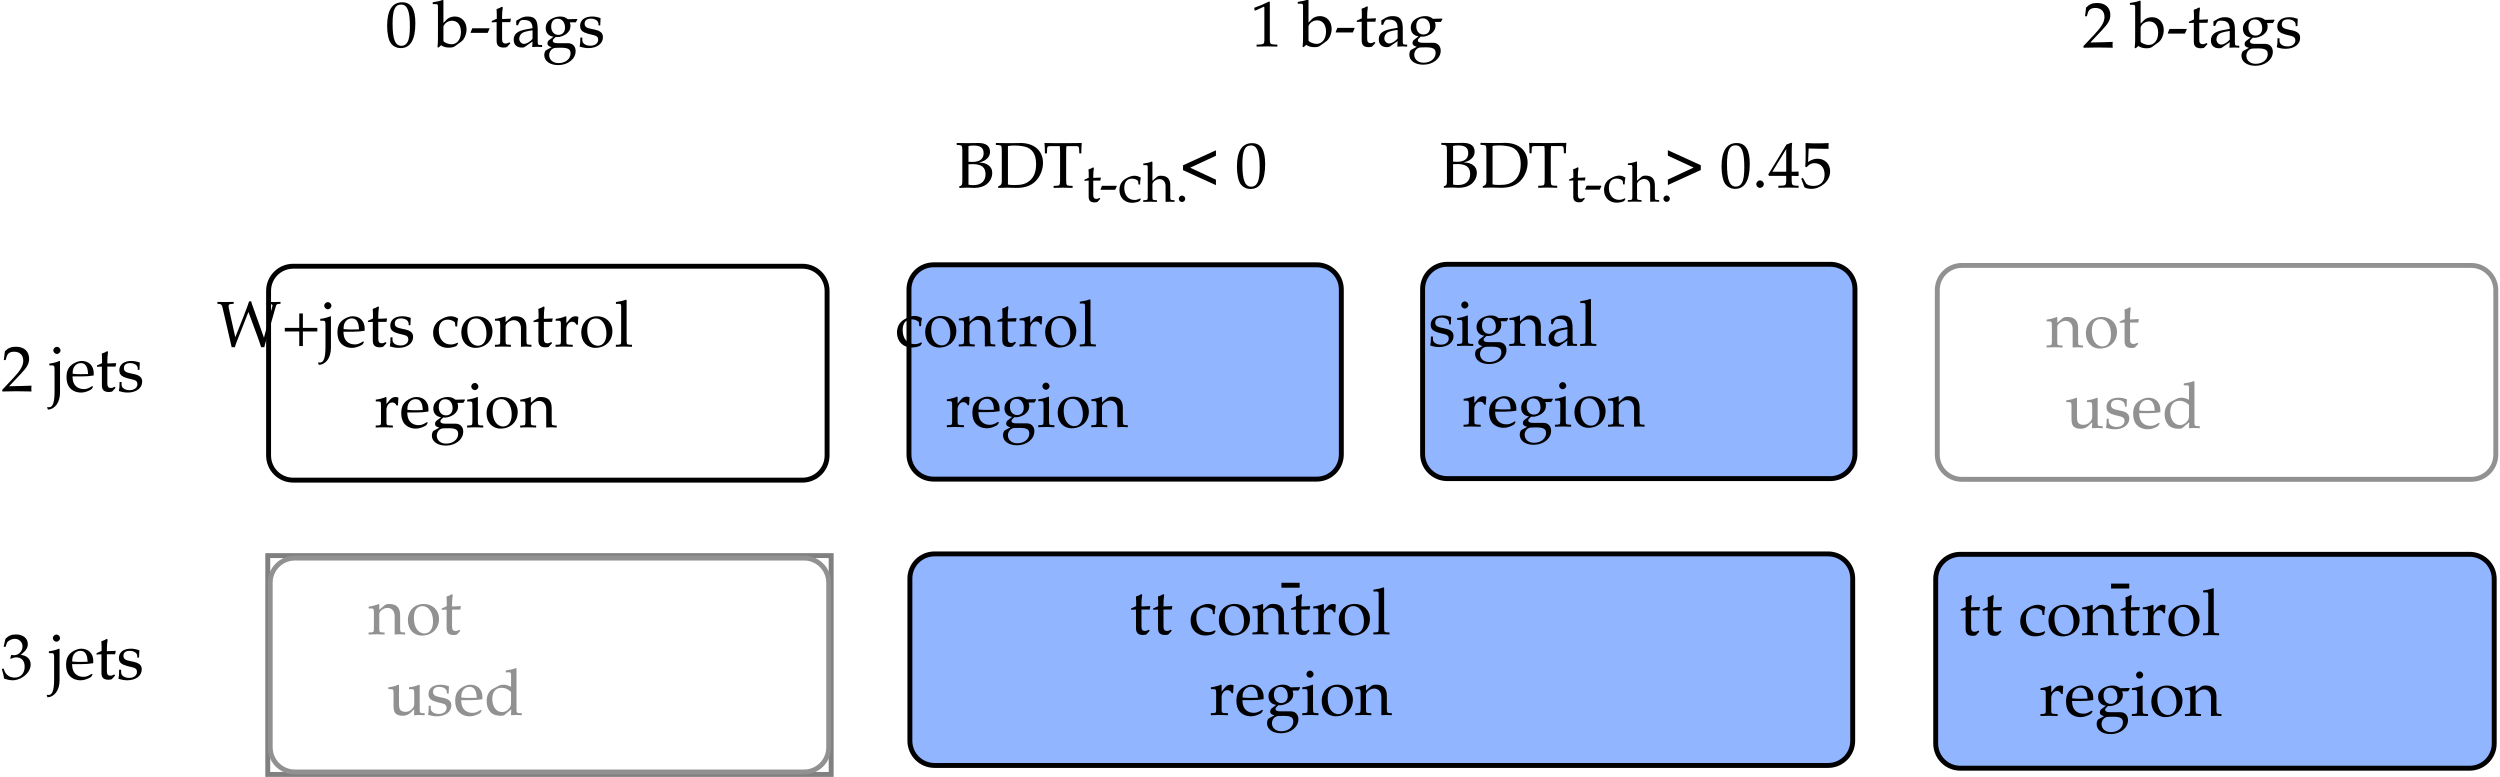
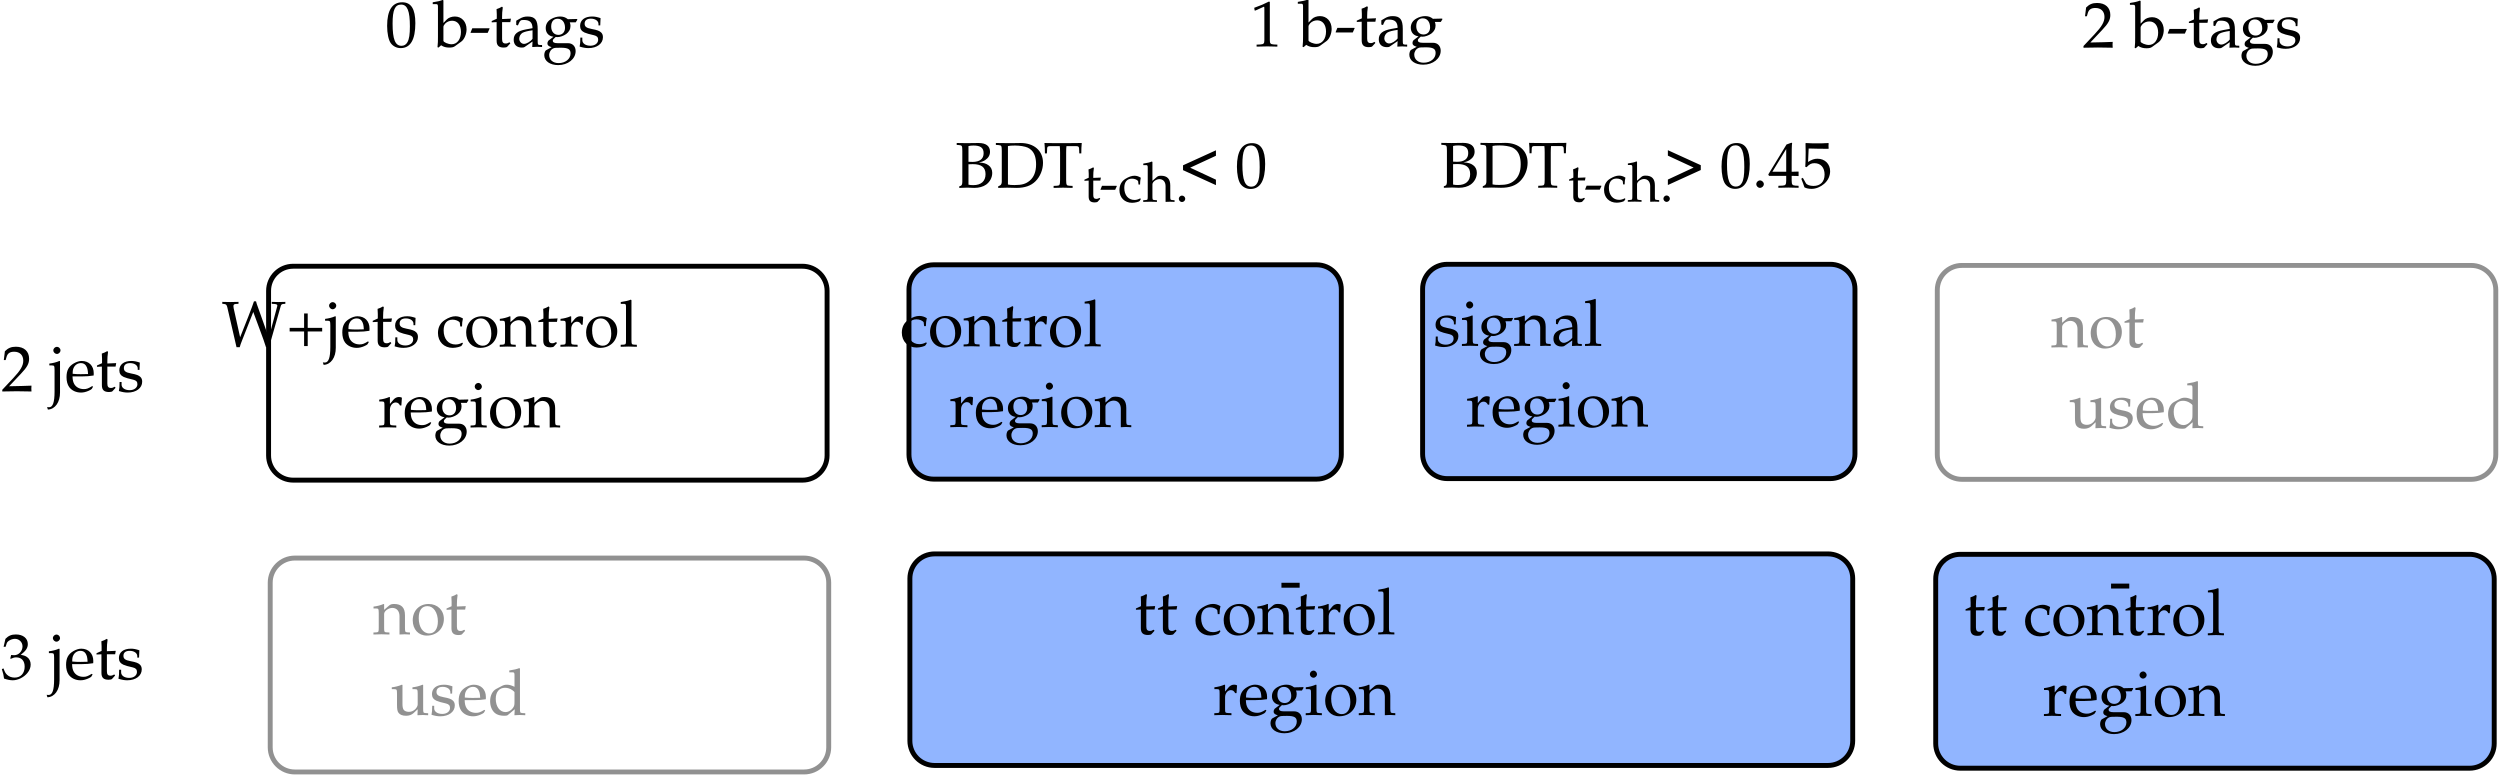
<svg xmlns="http://www.w3.org/2000/svg" xmlns:xlink="http://www.w3.org/1999/xlink" width="143.369mm" height="44.512mm" viewBox="0 0 507.999 157.719" id="svg4372" version="1.1">
  <defs id="defs4374">
    <pattern xlink:href="#Strips1_1" id="pattern5685" patternTransform="matrix(10,0,0,10,-54.37032,-114.7141)" />
    <pattern id="Strips1_1" patternTransform="translate(0,0) scale(10,10)" height="1" width="2" patternUnits="userSpaceOnUse">
      <rect id="rect5680" height="2" width="1" y="-0.5" x="0" style="fill:black;stroke:none" />
    </pattern>
    <pattern patternUnits="userSpaceOnUse" width="114.487" height="44.465" patternTransform="translate(54.37032,114.7141)" id="pattern5682">
      <rect ry="5.006" rx="5" y="0.5" x="0.5" height="43.465" width="113.487" id="rect4932-1" style="opacity:1;fill:url(#pattern5685);fill-opacity:1;stroke:#000000;stroke-width:1;stroke-linecap:round;stroke-linejoin:round;stroke-miterlimit:4;stroke-dasharray:none;stroke-dashoffset:0;stroke-opacity:1" />
    </pattern>
    <pattern patternUnits="userSpaceOnUse" width="135.585" height="29.638" patternTransform="translate(100.0484,210.1222)" id="pattern5771">
      <path id="path5689" d="M 0.424,29.214 29.214,0.424" style="fill:none;fill-rule:evenodd;stroke:#8c8c8c;stroke-width:1.2;stroke-linecap:butt;stroke-linejoin:miter;stroke-miterlimit:4;stroke-dasharray:none;stroke-opacity:1" />
      <use style="stroke:#8c8c8c;stroke-width:1.21;stroke-miterlimit:4;stroke-dasharray:none;stroke-opacity:1" id="use5751" transform="matrix(0.9918379,0,0,0.9918379,-99.11055,-208.301)" xlink:href="#path5689" y="0" x="0" width="100%" height="100%" />
      <use style="stroke:#8c8c8c;stroke-width:1.203;stroke-miterlimit:4;stroke-dasharray:none;stroke-opacity:1" id="use5753" transform="matrix(0.9975488,0,0,0.9975488,-87.96818,-209.5752)" xlink:href="#path5689" y="0" x="0" width="100%" height="100%" />
      <use style="stroke:#8c8c8c;stroke-width:1.218;stroke-miterlimit:4;stroke-dasharray:none;stroke-opacity:1" id="use5755" transform="matrix(0.9850248,0,0,0.9850248,-74.73052,-206.7808)" xlink:href="#path5689" y="0" x="0" width="100%" height="100%" />
      <use style="stroke:#8c8c8c;stroke-width:1.206;stroke-miterlimit:4;stroke-dasharray:none;stroke-opacity:1" id="use5757" transform="matrix(0.9949143,0,0,0.9949143,-64.0683,-208.9874)" xlink:href="#path5689" y="0" x="0" width="100%" height="100%" />
      <use style="stroke:#8c8c8c;stroke-width:1.225;stroke-miterlimit:4;stroke-dasharray:none;stroke-opacity:1" id="use5759" transform="matrix(0.9796697,0,0,0.9796697,-50.51803,-205.5859)" xlink:href="#path5689" y="0" x="0" width="100%" height="100%" />
      <use style="stroke:#8c8c8c;stroke-width:1.204;stroke-miterlimit:4;stroke-dasharray:none;stroke-opacity:1" id="use5761" transform="matrix(0.9967618,0,0,0.9967618,-40.68341,-209.3996)" xlink:href="#path5689" y="0" x="0" width="100%" height="100%" />
      <use style="stroke:#8c8c8c;stroke-width:1.209;stroke-miterlimit:4;stroke-dasharray:none;stroke-opacity:1" id="use5763" transform="matrix(0.9923274,0,0,0.9923274,-28.3753,-208.4102)" xlink:href="#path5689" y="0" x="0" width="100%" height="100%" />
      <use style="stroke:#8c8c8c;stroke-width:1.211;stroke-miterlimit:4;stroke-dasharray:none;stroke-opacity:1" id="use5765" transform="matrix(0.9907779,0,0,0.9907779,-16.39867,-208.0645)" xlink:href="#path5689" y="0" x="0" width="100%" height="100%" />
      <use style="stroke:#8c8c8c;stroke-width:1.214;stroke-miterlimit:4;stroke-dasharray:none;stroke-opacity:1" id="use5767" transform="matrix(0.9880636,0,0,0.9880636,-4.288206,-207.4589)" xlink:href="#path5689" y="0" x="0" width="100%" height="100%" />
      <use style="stroke:#8c8c8c;stroke-width:1.22;stroke-miterlimit:4;stroke-dasharray:none;stroke-opacity:1" id="use5769" transform="matrix(0.9837337,0,0,0.9837337,8.007904,-206.4927)" xlink:href="#path5689" y="0" x="0" width="100%" height="100%" />
    </pattern>
  </defs>
  <g id="layer3" transform="translate(0.03750024,-1.815)" />
  <g id="layer2" transform="translate(0.03750024,-1.815)">
    <rect style="opacity:1;fill:none;fill-opacity:1;stroke:#000000;stroke-width:1;stroke-linecap:round;stroke-linejoin:round;stroke-miterlimit:4;stroke-dasharray:none;stroke-dashoffset:0;stroke-opacity:1" id="rect4932" width="113.487" height="43.465" x="54.538" y="55.914" rx="5" ry="5.006" />
    <rect style="opacity:1;fill:#91b5ff;fill-opacity:1;stroke:#000000;stroke-width:1;stroke-linecap:round;stroke-linejoin:round;stroke-miterlimit:4;stroke-dasharray:none;stroke-dashoffset:0;stroke-opacity:1" id="rect4932-3" width="87.855" height="43.548" x="184.664" y="55.624" rx="5" ry="5" />
    <rect style="opacity:1;fill:#91b5ff;fill-opacity:1;stroke:#000000;stroke-width:1;stroke-linecap:round;stroke-linejoin:round;stroke-miterlimit:4;stroke-dasharray:none;stroke-dashoffset:0;stroke-opacity:1" id="rect4932-3-9" width="87.855" height="43.548" x="289.035" y="55.52" rx="5" ry="5" />
    <rect style="opacity:1;fill:#91b5ff;fill-opacity:1;stroke:#000000;stroke-width:1;stroke-linecap:round;stroke-linejoin:round;stroke-miterlimit:4;stroke-dasharray:none;stroke-dashoffset:0;stroke-opacity:1" id="rect4932-3-0" width="191.581" height="42.988" x="184.851" y="114.367" rx="5.019" ry="5" />
-     <rect style="stroke:#808080;fill:none" width="114.487" height="44.465" x="54.37" y="114.714" id="rect5687" />
    <rect style="opacity:1;fill:none;fill-opacity:1;stroke:#919191;stroke-width:1;stroke-linecap:round;stroke-linejoin:round;stroke-miterlimit:4;stroke-dasharray:none;stroke-dashoffset:0;stroke-opacity:1" id="rect4932-6" width="113.487" height="43.465" x="393.62" y="55.75" rx="5" ry="5.006" />
    <rect style="opacity:1;fill:#91b5ff;fill-opacity:1;stroke:#000000;stroke-width:1;stroke-linecap:round;stroke-linejoin:round;stroke-miterlimit:4;stroke-dasharray:none;stroke-dashoffset:0;stroke-opacity:1" id="rect4932-6-7" width="113.487" height="43.465" x="393.298" y="114.45" rx="5" ry="5.006" />
    <rect style="opacity:1;fill:none;fill-opacity:1;stroke:#919191;stroke-width:1;stroke-linecap:round;stroke-linejoin:round;stroke-miterlimit:4;stroke-dasharray:none;stroke-dashoffset:0;stroke-opacity:1" id="rect5786" width="113.487" height="43.465" x="54.87" y="115.214" rx="5" ry="5.006" />
  </g>
  <g id="layer1" transform="translate(-218.617,-513.6186)">
-     <text id="text6640-9-5-0-9-1-6-05-8-3" y="584.039" x="331.477" style="font-style:normal;font-variant:normal;font-weight:500;font-stretch:normal;font-size:13.125px;line-height:125%;font-family:'URW Palladio L';-inkscape-font-specification:'URW Palladio L, Medium';text-align:center;letter-spacing:5px;word-spacing:0px;writing-mode:lr-tb;text-anchor:middle;fill:#000000;fill-opacity:1;stroke:none;stroke-width:1px;stroke-linecap:butt;stroke-linejoin:miter;stroke-opacity:1" xml:space="preserve">
+     <text id="text6640-9-5-0-9-1-6-05-8-3" y="584.039" x="331.477" style="font-style:normal;font-variant:normal;font-weight:500;font-stretch:normal;line-height:0%;font-family:'URW Palladio L';-inkscape-font-specification:'URW Palladio L, Medium';text-align:center;letter-spacing:5px;word-spacing:0px;writing-mode:lr-tb;text-anchor:middle;fill:#000000;fill-opacity:1;stroke:none;stroke-width:1px;stroke-linecap:butt;stroke-linejoin:miter;stroke-opacity:1" xml:space="preserve">
      <tspan style="font-style:normal;font-variant:normal;font-weight:500;font-stretch:normal;font-size:13.125px;line-height:125%;font-family:'URW Palladio L';-inkscape-font-specification:'URW Palladio L, Medium';text-align:center;letter-spacing:0px;writing-mode:lr-tb;text-anchor:middle;fill:#000000;fill-opacity:1" y="584.039" x="331.477" id="tspan5006">W+jets control</tspan>
      <tspan style="font-style:normal;font-variant:normal;font-weight:500;font-stretch:normal;font-size:13.125px;line-height:125%;font-family:'URW Palladio L';-inkscape-font-specification:'URW Palladio L, Medium';text-align:center;letter-spacing:0px;writing-mode:lr-tb;text-anchor:middle;fill:#000000;fill-opacity:1" y="600.446" x="331.477" id="tspan5266">region</tspan>
    </text>
-     <text id="text6640-9-5-0-9-1-6-05-8-3-9" y="523.13" x="296.907" style="font-style:normal;font-variant:normal;font-weight:500;font-stretch:normal;font-size:13.125px;line-height:125%;font-family:'URW Palladio L';-inkscape-font-specification:'URW Palladio L, Medium';text-align:start;letter-spacing:5px;word-spacing:0px;writing-mode:lr-tb;text-anchor:start;fill:#000000;fill-opacity:1;stroke:none;stroke-width:1px;stroke-linecap:butt;stroke-linejoin:miter;stroke-opacity:1" xml:space="preserve">
+     <text id="text6640-9-5-0-9-1-6-05-8-3-9" y="523.13" x="296.907" style="font-style:normal;font-variant:normal;font-weight:500;font-stretch:normal;line-height:0%;font-family:'URW Palladio L';-inkscape-font-specification:'URW Palladio L, Medium';text-align:start;letter-spacing:5px;word-spacing:0px;writing-mode:lr-tb;text-anchor:start;fill:#000000;fill-opacity:1;stroke:none;stroke-width:1px;stroke-linecap:butt;stroke-linejoin:miter;stroke-opacity:1" xml:space="preserve">
      <tspan style="font-style:normal;font-variant:normal;font-weight:500;font-stretch:normal;font-size:13.125px;line-height:125%;font-family:'URW Palladio L';-inkscape-font-specification:'URW Palladio L, Medium';text-align:start;letter-spacing:0px;writing-mode:lr-tb;text-anchor:start;fill:#000000;fill-opacity:1" y="523.13" x="296.907" id="tspan6642-4-35-6-9-4-39-3-2-6-7">0 b-tags</tspan>
    </text>
-     <text id="text6640-9-5-0-9-1-6-05-8-3-9-1" y="523.048" x="472.693" style="font-style:normal;font-variant:normal;font-weight:500;font-stretch:normal;font-size:13.125px;line-height:125%;font-family:'URW Palladio L';-inkscape-font-specification:'URW Palladio L, Medium';text-align:start;letter-spacing:5px;word-spacing:0px;writing-mode:lr-tb;text-anchor:start;fill:#000000;fill-opacity:1;stroke:none;stroke-width:1px;stroke-linecap:butt;stroke-linejoin:miter;stroke-opacity:1" xml:space="preserve">
+     <text id="text6640-9-5-0-9-1-6-05-8-3-9-1" y="523.048" x="472.693" style="font-style:normal;font-variant:normal;font-weight:500;font-stretch:normal;line-height:0%;font-family:'URW Palladio L';-inkscape-font-specification:'URW Palladio L, Medium';text-align:start;letter-spacing:5px;word-spacing:0px;writing-mode:lr-tb;text-anchor:start;fill:#000000;fill-opacity:1;stroke:none;stroke-width:1px;stroke-linecap:butt;stroke-linejoin:miter;stroke-opacity:1" xml:space="preserve">
      <tspan style="font-style:normal;font-variant:normal;font-weight:500;font-stretch:normal;font-size:13.125px;line-height:125%;font-family:'URW Palladio L';-inkscape-font-specification:'URW Palladio L, Medium';text-align:start;letter-spacing:0px;writing-mode:lr-tb;text-anchor:start;fill:#000000;fill-opacity:1" y="523.048" x="472.693" id="tspan6642-4-35-6-9-4-39-3-2-6-7-0">1 b-tag</tspan>
    </text>
-     <text id="text6640-9-5-0-9-1-6-05-8-3-9-7" y="593.121" x="218.876" style="font-style:normal;font-variant:normal;font-weight:500;font-stretch:normal;font-size:13.125px;line-height:125%;font-family:'URW Palladio L';-inkscape-font-specification:'URW Palladio L, Medium';text-align:start;letter-spacing:5px;word-spacing:0px;writing-mode:lr-tb;text-anchor:start;fill:#000000;fill-opacity:1;stroke:none;stroke-width:1px;stroke-linecap:butt;stroke-linejoin:miter;stroke-opacity:1" xml:space="preserve">
+     <text id="text6640-9-5-0-9-1-6-05-8-3-9-7" y="593.121" x="218.876" style="font-style:normal;font-variant:normal;font-weight:500;font-stretch:normal;line-height:0%;font-family:'URW Palladio L';-inkscape-font-specification:'URW Palladio L, Medium';text-align:start;letter-spacing:5px;word-spacing:0px;writing-mode:lr-tb;text-anchor:start;fill:#000000;fill-opacity:1;stroke:none;stroke-width:1px;stroke-linecap:butt;stroke-linejoin:miter;stroke-opacity:1" xml:space="preserve">
      <tspan style="font-style:normal;font-variant:normal;font-weight:500;font-stretch:normal;font-size:13.125px;line-height:125%;font-family:'URW Palladio L';-inkscape-font-specification:'URW Palladio L, Medium';text-align:start;letter-spacing:0px;writing-mode:lr-tb;text-anchor:start;fill:#000000;fill-opacity:1" y="593.121" x="218.876" id="tspan6642-4-35-6-9-4-39-3-2-6-7-9">2 jets</tspan>
    </text>
-     <text id="text6640-9-5-0-9-1-6-05-8-3-98" y="583.972" x="447.532" style="font-style:normal;font-variant:normal;font-weight:500;font-stretch:normal;font-size:13.125px;line-height:125%;font-family:'URW Palladio L';-inkscape-font-specification:'URW Palladio L, Medium';text-align:center;letter-spacing:5px;word-spacing:0px;writing-mode:lr-tb;text-anchor:middle;fill:#000000;fill-opacity:1;stroke:none;stroke-width:1px;stroke-linecap:butt;stroke-linejoin:miter;stroke-opacity:1" xml:space="preserve">
+     <text id="text6640-9-5-0-9-1-6-05-8-3-98" y="583.972" x="447.532" style="font-style:normal;font-variant:normal;font-weight:500;font-stretch:normal;line-height:0%;font-family:'URW Palladio L';-inkscape-font-specification:'URW Palladio L, Medium';text-align:center;letter-spacing:5px;word-spacing:0px;writing-mode:lr-tb;text-anchor:middle;fill:#000000;fill-opacity:1;stroke:none;stroke-width:1px;stroke-linecap:butt;stroke-linejoin:miter;stroke-opacity:1" xml:space="preserve">
      <tspan style="font-style:normal;font-variant:normal;font-weight:500;font-stretch:normal;font-size:13.125px;line-height:125%;font-family:'URW Palladio L';-inkscape-font-specification:'URW Palladio L, Medium';text-align:center;letter-spacing:0px;writing-mode:lr-tb;text-anchor:middle;fill:#000000;fill-opacity:1" y="583.972" x="447.532" id="tspan5006-7">control</tspan>
      <tspan style="font-style:normal;font-variant:normal;font-weight:500;font-stretch:normal;font-size:13.125px;line-height:125%;font-family:'URW Palladio L';-inkscape-font-specification:'URW Palladio L, Medium';text-align:center;letter-spacing:0px;writing-mode:lr-tb;text-anchor:middle;fill:#000000;fill-opacity:1" y="600.378" x="447.532" id="tspan5061">region</tspan>
    </text>
-     <text id="text6640-9-5-0-9-1-6-05-8-3-9-1-0" y="551.756" x="412.677" style="font-style:normal;font-variant:normal;font-weight:500;font-stretch:normal;font-size:13.125px;line-height:125%;font-family:'URW Palladio L';-inkscape-font-specification:'URW Palladio L, Medium';text-align:start;letter-spacing:5px;word-spacing:0px;writing-mode:lr-tb;text-anchor:start;fill:#000000;fill-opacity:1;stroke:none;stroke-width:1px;stroke-linecap:butt;stroke-linejoin:miter;stroke-opacity:1" xml:space="preserve">
+     <text id="text6640-9-5-0-9-1-6-05-8-3-9-1-0" y="551.756" x="412.677" style="font-style:normal;font-variant:normal;font-weight:500;font-stretch:normal;line-height:0%;font-family:'URW Palladio L';-inkscape-font-specification:'URW Palladio L, Medium';text-align:start;letter-spacing:5px;word-spacing:0px;writing-mode:lr-tb;text-anchor:start;fill:#000000;fill-opacity:1;stroke:none;stroke-width:1px;stroke-linecap:butt;stroke-linejoin:miter;stroke-opacity:1" xml:space="preserve">
      <tspan style="font-style:normal;font-variant:normal;font-weight:500;font-stretch:normal;font-size:13.125px;line-height:125%;font-family:'URW Palladio L';-inkscape-font-specification:'URW Palladio L, Medium';text-align:start;letter-spacing:0px;writing-mode:lr-tb;text-anchor:start;fill:#000000;fill-opacity:1" y="551.756" x="412.677" id="tspan6642-4-35-6-9-4-39-3-2-6-7-0-4">BDT      &lt; 0</tspan>
    </text>
-     <text id="text6640-9-5-0-9-1-6-05-8-3-98-8" y="583.877" x="552.533" style="font-style:normal;font-variant:normal;font-weight:500;font-stretch:normal;font-size:13.125px;line-height:125%;font-family:'URW Palladio L';-inkscape-font-specification:'URW Palladio L, Medium';text-align:center;letter-spacing:5px;word-spacing:0px;writing-mode:lr-tb;text-anchor:middle;fill:#000000;fill-opacity:1;stroke:none;stroke-width:1px;stroke-linecap:butt;stroke-linejoin:miter;stroke-opacity:1" xml:space="preserve">
+     <text id="text6640-9-5-0-9-1-6-05-8-3-98-8" y="583.877" x="552.533" style="font-style:normal;font-variant:normal;font-weight:500;font-stretch:normal;line-height:0%;font-family:'URW Palladio L';-inkscape-font-specification:'URW Palladio L, Medium';text-align:center;letter-spacing:5px;word-spacing:0px;writing-mode:lr-tb;text-anchor:middle;fill:#000000;fill-opacity:1;stroke:none;stroke-width:1px;stroke-linecap:butt;stroke-linejoin:miter;stroke-opacity:1" xml:space="preserve">
      <tspan style="font-style:normal;font-variant:normal;font-weight:500;font-stretch:normal;font-size:13.125px;line-height:125%;font-family:'URW Palladio L';-inkscape-font-specification:'URW Palladio L, Medium';text-align:center;letter-spacing:0px;writing-mode:lr-tb;text-anchor:middle;fill:#000000;fill-opacity:1" y="583.877" x="552.533" id="tspan5006-7-1">signal</tspan>
      <tspan style="font-style:normal;font-variant:normal;font-weight:500;font-stretch:normal;font-size:13.125px;line-height:125%;font-family:'URW Palladio L';-inkscape-font-specification:'URW Palladio L, Medium';text-align:center;letter-spacing:0px;writing-mode:lr-tb;text-anchor:middle;fill:#000000;fill-opacity:1" y="600.284" x="552.533" id="tspan5061-6">region</tspan>
    </text>
-     <text id="text6640-9-5-0-9-1-6-05-8-3-98-9" y="554.61" x="438.723" style="font-style:normal;font-variant:normal;font-weight:500;font-stretch:normal;font-size:11.25px;line-height:125%;font-family:'URW Palladio L';-inkscape-font-specification:'URW Palladio L, Medium';text-align:start;letter-spacing:3.564px;word-spacing:0px;writing-mode:lr-tb;text-anchor:start;fill:#000000;fill-opacity:1;stroke:none;stroke-width:1px;stroke-linecap:butt;stroke-linejoin:miter;stroke-opacity:1" xml:space="preserve">
+     <text id="text6640-9-5-0-9-1-6-05-8-3-98-9" y="554.61" x="438.723" style="font-style:normal;font-variant:normal;font-weight:500;font-stretch:normal;line-height:0%;font-family:'URW Palladio L';-inkscape-font-specification:'URW Palladio L, Medium';text-align:start;letter-spacing:3.564px;word-spacing:0px;writing-mode:lr-tb;text-anchor:start;fill:#000000;fill-opacity:1;stroke:none;stroke-width:1px;stroke-linecap:butt;stroke-linejoin:miter;stroke-opacity:1" xml:space="preserve">
      <tspan style="font-style:normal;font-variant:normal;font-weight:500;font-stretch:normal;font-size:11.25px;line-height:125%;font-family:'URW Palladio L';-inkscape-font-specification:'URW Palladio L, Medium';text-align:start;letter-spacing:0px;writing-mode:lr-tb;text-anchor:start;fill:#000000;fill-opacity:1" y="554.61" x="438.723" id="tspan5061-60">t-ch.</tspan>
    </text>
-     <text id="text6640-9-5-0-9-1-6-05-8-3-9-1-0-4" y="551.733" x="511.148" style="font-style:normal;font-variant:normal;font-weight:500;font-stretch:normal;font-size:13.125px;line-height:125%;font-family:'URW Palladio L';-inkscape-font-specification:'URW Palladio L, Medium';text-align:start;letter-spacing:5px;word-spacing:0px;writing-mode:lr-tb;text-anchor:start;fill:#000000;fill-opacity:1;stroke:none;stroke-width:1px;stroke-linecap:butt;stroke-linejoin:miter;stroke-opacity:1" xml:space="preserve">
+     <text id="text6640-9-5-0-9-1-6-05-8-3-9-1-0-4" y="551.733" x="511.148" style="font-style:normal;font-variant:normal;font-weight:500;font-stretch:normal;line-height:0%;font-family:'URW Palladio L';-inkscape-font-specification:'URW Palladio L, Medium';text-align:start;letter-spacing:5px;word-spacing:0px;writing-mode:lr-tb;text-anchor:start;fill:#000000;fill-opacity:1;stroke:none;stroke-width:1px;stroke-linecap:butt;stroke-linejoin:miter;stroke-opacity:1" xml:space="preserve">
      <tspan style="font-style:normal;font-variant:normal;font-weight:500;font-stretch:normal;font-size:13.125px;line-height:125%;font-family:'URW Palladio L';-inkscape-font-specification:'URW Palladio L, Medium';text-align:start;letter-spacing:0px;writing-mode:lr-tb;text-anchor:start;fill:#000000;fill-opacity:1" y="551.733" x="511.148" id="tspan6642-4-35-6-9-4-39-3-2-6-7-0-4-9">BDT      &gt; 0.45</tspan>
    </text>
-     <text id="text6640-9-5-0-9-1-6-05-8-3-98-9-9" y="554.587" x="537.195" style="font-style:normal;font-variant:normal;font-weight:500;font-stretch:normal;font-size:11.25px;line-height:125%;font-family:'URW Palladio L';-inkscape-font-specification:'URW Palladio L, Medium';text-align:start;letter-spacing:3.564px;word-spacing:0px;writing-mode:lr-tb;text-anchor:start;fill:#000000;fill-opacity:1;stroke:none;stroke-width:1px;stroke-linecap:butt;stroke-linejoin:miter;stroke-opacity:1" xml:space="preserve">
+     <text id="text6640-9-5-0-9-1-6-05-8-3-98-9-9" y="554.587" x="537.195" style="font-style:normal;font-variant:normal;font-weight:500;font-stretch:normal;line-height:0%;font-family:'URW Palladio L';-inkscape-font-specification:'URW Palladio L, Medium';text-align:start;letter-spacing:3.564px;word-spacing:0px;writing-mode:lr-tb;text-anchor:start;fill:#000000;fill-opacity:1;stroke:none;stroke-width:1px;stroke-linecap:butt;stroke-linejoin:miter;stroke-opacity:1" xml:space="preserve">
      <tspan style="font-style:normal;font-variant:normal;font-weight:500;font-stretch:normal;font-size:11.25px;line-height:125%;font-family:'URW Palladio L';-inkscape-font-specification:'URW Palladio L, Medium';text-align:start;letter-spacing:0px;writing-mode:lr-tb;text-anchor:start;fill:#000000;fill-opacity:1" y="554.587" x="537.195" id="tspan5061-60-0">t-ch.</tspan>
    </text>
-     <text id="text6640-9-5-0-9-1-6-05-8-3-1" y="584.179" x="670.348" style="font-style:normal;font-variant:normal;font-weight:500;font-stretch:normal;font-size:13.125px;line-height:125%;font-family:'URW Palladio L';-inkscape-font-specification:'URW Palladio L, Medium';text-align:center;letter-spacing:5px;word-spacing:0px;writing-mode:lr-tb;text-anchor:middle;fill:#919191;fill-opacity:1;stroke:none;stroke-width:1px;stroke-linecap:butt;stroke-linejoin:miter;stroke-opacity:1;" xml:space="preserve">
-       <tspan style="font-style:normal;font-variant:normal;font-weight:500;font-stretch:normal;font-size:13.125px;line-height:125%;font-family:'URW Palladio L';-inkscape-font-specification:'URW Palladio L, Medium';text-align:center;letter-spacing:0px;writing-mode:lr-tb;text-anchor:middle;fill:#919191;fill-opacity:1;" y="584.179" x="670.348" id="tspan5266-8">not</tspan>
-       <tspan style="font-style:normal;font-variant:normal;font-weight:500;font-stretch:normal;font-size:13.125px;line-height:125%;font-family:'URW Palladio L';-inkscape-font-specification:'URW Palladio L, Medium';text-align:center;letter-spacing:0px;writing-mode:lr-tb;text-anchor:middle;fill:#919191;fill-opacity:1;" y="600.586" x="670.348" id="tspan5430">used</tspan>
+     <text id="text6640-9-5-0-9-1-6-05-8-3-1" y="584.179" x="670.348" style="font-style:normal;font-variant:normal;font-weight:500;font-stretch:normal;line-height:0%;font-family:'URW Palladio L';-inkscape-font-specification:'URW Palladio L, Medium';text-align:center;letter-spacing:5px;word-spacing:0px;writing-mode:lr-tb;text-anchor:middle;fill:#919191;fill-opacity:1;stroke:none;stroke-width:1px;stroke-linecap:butt;stroke-linejoin:miter;stroke-opacity:1" xml:space="preserve">
+       <tspan style="font-style:normal;font-variant:normal;font-weight:500;font-stretch:normal;font-size:13.125px;line-height:125%;font-family:'URW Palladio L';-inkscape-font-specification:'URW Palladio L, Medium';text-align:center;letter-spacing:0px;writing-mode:lr-tb;text-anchor:middle;fill:#919191;fill-opacity:1" y="584.179" x="670.348" id="tspan5266-8">not</tspan>
+       <tspan style="font-style:normal;font-variant:normal;font-weight:500;font-stretch:normal;font-size:13.125px;line-height:125%;font-family:'URW Palladio L';-inkscape-font-specification:'URW Palladio L, Medium';text-align:center;letter-spacing:0px;writing-mode:lr-tb;text-anchor:middle;fill:#919191;fill-opacity:1" y="600.586" x="670.348" id="tspan5430">used</tspan>
    </text>
-     <text id="text6640-9-5-0-9-1-6-05-8-3-9-6" y="523.27" x="641.778" style="font-style:normal;font-variant:normal;font-weight:500;font-stretch:normal;font-size:13.125px;line-height:125%;font-family:'URW Palladio L';-inkscape-font-specification:'URW Palladio L, Medium';text-align:start;letter-spacing:5px;word-spacing:0px;writing-mode:lr-tb;text-anchor:start;fill:#000000;fill-opacity:1;stroke:none;stroke-width:1px;stroke-linecap:butt;stroke-linejoin:miter;stroke-opacity:1" xml:space="preserve">
+     <text id="text6640-9-5-0-9-1-6-05-8-3-9-6" y="523.27" x="641.778" style="font-style:normal;font-variant:normal;font-weight:500;font-stretch:normal;line-height:0%;font-family:'URW Palladio L';-inkscape-font-specification:'URW Palladio L, Medium';text-align:start;letter-spacing:5px;word-spacing:0px;writing-mode:lr-tb;text-anchor:start;fill:#000000;fill-opacity:1;stroke:none;stroke-width:1px;stroke-linecap:butt;stroke-linejoin:miter;stroke-opacity:1" xml:space="preserve">
      <tspan style="font-style:normal;font-variant:normal;font-weight:500;font-stretch:normal;font-size:13.125px;line-height:125%;font-family:'URW Palladio L';-inkscape-font-specification:'URW Palladio L, Medium';text-align:start;letter-spacing:0px;writing-mode:lr-tb;text-anchor:start;fill:#000000;fill-opacity:1" y="523.27" x="641.778" id="tspan6642-4-35-6-9-4-39-3-2-6-7-7">2 b-tags</tspan>
    </text>
-     <text id="text6640-9-5-0-9-1-6-05-8-3-7" y="642.503" x="329.385" style="font-style:normal;font-variant:normal;font-weight:500;font-stretch:normal;font-size:13.125px;line-height:125%;font-family:'URW Palladio L';-inkscape-font-specification:'URW Palladio L, Medium';text-align:center;letter-spacing:5px;word-spacing:0px;writing-mode:lr-tb;text-anchor:middle;fill:#919191;fill-opacity:1;stroke:none;stroke-width:1px;stroke-linecap:butt;stroke-linejoin:miter;stroke-opacity:1;" xml:space="preserve">
-       <tspan style="font-style:normal;font-variant:normal;font-weight:500;font-stretch:normal;font-size:13.125px;line-height:125%;font-family:'URW Palladio L';-inkscape-font-specification:'URW Palladio L, Medium';text-align:center;letter-spacing:0px;writing-mode:lr-tb;text-anchor:middle;fill:#919191;fill-opacity:1;" y="642.503" x="329.385" id="tspan5266-2">not</tspan>
-       <tspan style="font-style:normal;font-variant:normal;font-weight:500;font-stretch:normal;font-size:13.125px;line-height:125%;font-family:'URW Palladio L';-inkscape-font-specification:'URW Palladio L, Medium';text-align:center;letter-spacing:0px;writing-mode:lr-tb;text-anchor:middle;fill:#919191;fill-opacity:1;" y="658.909" x="329.385" id="tspan5434">used</tspan>
+     <text id="text6640-9-5-0-9-1-6-05-8-3-7" y="642.503" x="329.385" style="font-style:normal;font-variant:normal;font-weight:500;font-stretch:normal;line-height:0%;font-family:'URW Palladio L';-inkscape-font-specification:'URW Palladio L, Medium';text-align:center;letter-spacing:5px;word-spacing:0px;writing-mode:lr-tb;text-anchor:middle;fill:#919191;fill-opacity:1;stroke:none;stroke-width:1px;stroke-linecap:butt;stroke-linejoin:miter;stroke-opacity:1" xml:space="preserve">
+       <tspan style="font-style:normal;font-variant:normal;font-weight:500;font-stretch:normal;font-size:13.125px;line-height:125%;font-family:'URW Palladio L';-inkscape-font-specification:'URW Palladio L, Medium';text-align:center;letter-spacing:0px;writing-mode:lr-tb;text-anchor:middle;fill:#919191;fill-opacity:1" y="642.503" x="329.385" id="tspan5266-2">not</tspan>
+       <tspan style="font-style:normal;font-variant:normal;font-weight:500;font-stretch:normal;font-size:13.125px;line-height:125%;font-family:'URW Palladio L';-inkscape-font-specification:'URW Palladio L, Medium';text-align:center;letter-spacing:0px;writing-mode:lr-tb;text-anchor:middle;fill:#919191;fill-opacity:1" y="658.909" x="329.385" id="tspan5434">used</tspan>
    </text>
-     <text id="text6640-9-5-0-9-1-6-05-8-3-9-7-1" y="651.585" x="218.784" style="font-style:normal;font-variant:normal;font-weight:500;font-stretch:normal;font-size:13.125px;line-height:125%;font-family:'URW Palladio L';-inkscape-font-specification:'URW Palladio L, Medium';text-align:start;letter-spacing:5px;word-spacing:0px;writing-mode:lr-tb;text-anchor:start;fill:#000000;fill-opacity:1;stroke:none;stroke-width:1px;stroke-linecap:butt;stroke-linejoin:miter;stroke-opacity:1" xml:space="preserve">
+     <text id="text6640-9-5-0-9-1-6-05-8-3-9-7-1" y="651.585" x="218.784" style="font-style:normal;font-variant:normal;font-weight:500;font-stretch:normal;line-height:0%;font-family:'URW Palladio L';-inkscape-font-specification:'URW Palladio L, Medium';text-align:start;letter-spacing:5px;word-spacing:0px;writing-mode:lr-tb;text-anchor:start;fill:#000000;fill-opacity:1;stroke:none;stroke-width:1px;stroke-linecap:butt;stroke-linejoin:miter;stroke-opacity:1" xml:space="preserve">
      <tspan style="font-style:normal;font-variant:normal;font-weight:500;font-stretch:normal;font-size:13.125px;line-height:125%;font-family:'URW Palladio L';-inkscape-font-specification:'URW Palladio L, Medium';text-align:start;letter-spacing:0px;writing-mode:lr-tb;text-anchor:start;fill:#000000;fill-opacity:1" y="651.585" x="218.784" id="tspan6642-4-35-6-9-4-39-3-2-6-7-9-5">3 jets</tspan>
    </text>
-     <text id="text6640-9-5-0-9-1-6-05-8-3-7-7" y="642.495" x="501.179" style="font-style:normal;font-variant:normal;font-weight:500;font-stretch:normal;font-size:13.125px;line-height:125%;font-family:'URW Palladio L';-inkscape-font-specification:'URW Palladio L, Medium';text-align:center;letter-spacing:5px;word-spacing:0px;writing-mode:lr-tb;text-anchor:middle;fill:#000000;fill-opacity:1;stroke:none;stroke-width:1px;stroke-linecap:butt;stroke-linejoin:miter;stroke-opacity:1" xml:space="preserve">
+     <text id="text6640-9-5-0-9-1-6-05-8-3-7-7" y="642.495" x="501.179" style="font-style:normal;font-variant:normal;font-weight:500;font-stretch:normal;line-height:0%;font-family:'URW Palladio L';-inkscape-font-specification:'URW Palladio L, Medium';text-align:center;letter-spacing:5px;word-spacing:0px;writing-mode:lr-tb;text-anchor:middle;fill:#000000;fill-opacity:1;stroke:none;stroke-width:1px;stroke-linecap:butt;stroke-linejoin:miter;stroke-opacity:1" xml:space="preserve">
      <tspan style="font-style:normal;font-variant:normal;font-weight:500;font-stretch:normal;font-size:13.125px;line-height:125%;font-family:'URW Palladio L';-inkscape-font-specification:'URW Palladio L, Medium';text-align:center;letter-spacing:0px;writing-mode:lr-tb;text-anchor:middle;fill:#000000;fill-opacity:1" y="642.495" x="501.179" id="tspan5266-2-5">tt control</tspan>
      <tspan style="font-style:normal;font-variant:normal;font-weight:500;font-stretch:normal;font-size:13.125px;line-height:125%;font-family:'URW Palladio L';-inkscape-font-specification:'URW Palladio L, Medium';text-align:center;letter-spacing:0px;writing-mode:lr-tb;text-anchor:middle;fill:#000000;fill-opacity:1" y="658.901" x="501.179" id="tspan5434-6">region</tspan>
    </text>
    <path style="fill:none;fill-rule:evenodd;stroke:#000000;stroke-width:1;stroke-linecap:butt;stroke-linejoin:miter;stroke-miterlimit:4;stroke-dasharray:none;stroke-opacity:1" d="m 479.005,632.538 3.7,0" id="path5459" />
-     <text id="text6640-9-5-0-9-1-6-05-8-3-7-7-5" y="642.664" x="669.757" style="font-style:normal;font-variant:normal;font-weight:500;font-stretch:normal;font-size:13.125px;line-height:125%;font-family:'URW Palladio L';-inkscape-font-specification:'URW Palladio L, Medium';text-align:center;letter-spacing:5px;word-spacing:0px;writing-mode:lr-tb;text-anchor:middle;fill:#000000;fill-opacity:1;stroke:none;stroke-width:1px;stroke-linecap:butt;stroke-linejoin:miter;stroke-opacity:1" xml:space="preserve">
+     <text id="text6640-9-5-0-9-1-6-05-8-3-7-7-5" y="642.664" x="669.757" style="font-style:normal;font-variant:normal;font-weight:500;font-stretch:normal;line-height:0%;font-family:'URW Palladio L';-inkscape-font-specification:'URW Palladio L, Medium';text-align:center;letter-spacing:5px;word-spacing:0px;writing-mode:lr-tb;text-anchor:middle;fill:#000000;fill-opacity:1;stroke:none;stroke-width:1px;stroke-linecap:butt;stroke-linejoin:miter;stroke-opacity:1" xml:space="preserve">
      <tspan style="font-style:normal;font-variant:normal;font-weight:500;font-stretch:normal;font-size:13.125px;line-height:125%;font-family:'URW Palladio L';-inkscape-font-specification:'URW Palladio L, Medium';text-align:center;letter-spacing:0px;writing-mode:lr-tb;text-anchor:middle;fill:#000000;fill-opacity:1" y="642.664" x="669.757" id="tspan5266-2-5-4">tt control</tspan>
      <tspan style="font-style:normal;font-variant:normal;font-weight:500;font-stretch:normal;font-size:13.125px;line-height:125%;font-family:'URW Palladio L';-inkscape-font-specification:'URW Palladio L, Medium';text-align:center;letter-spacing:0px;writing-mode:lr-tb;text-anchor:middle;fill:#000000;fill-opacity:1" y="659.07" x="669.757" id="tspan5434-6-2">region</tspan>
    </text>
    <path style="fill:none;fill-rule:evenodd;stroke:#000000;stroke-width:1;stroke-linecap:butt;stroke-linejoin:miter;stroke-miterlimit:4;stroke-dasharray:none;stroke-opacity:1" d="m 647.583,632.707 3.7,0" id="path5459-2" />
  </g>
</svg>
